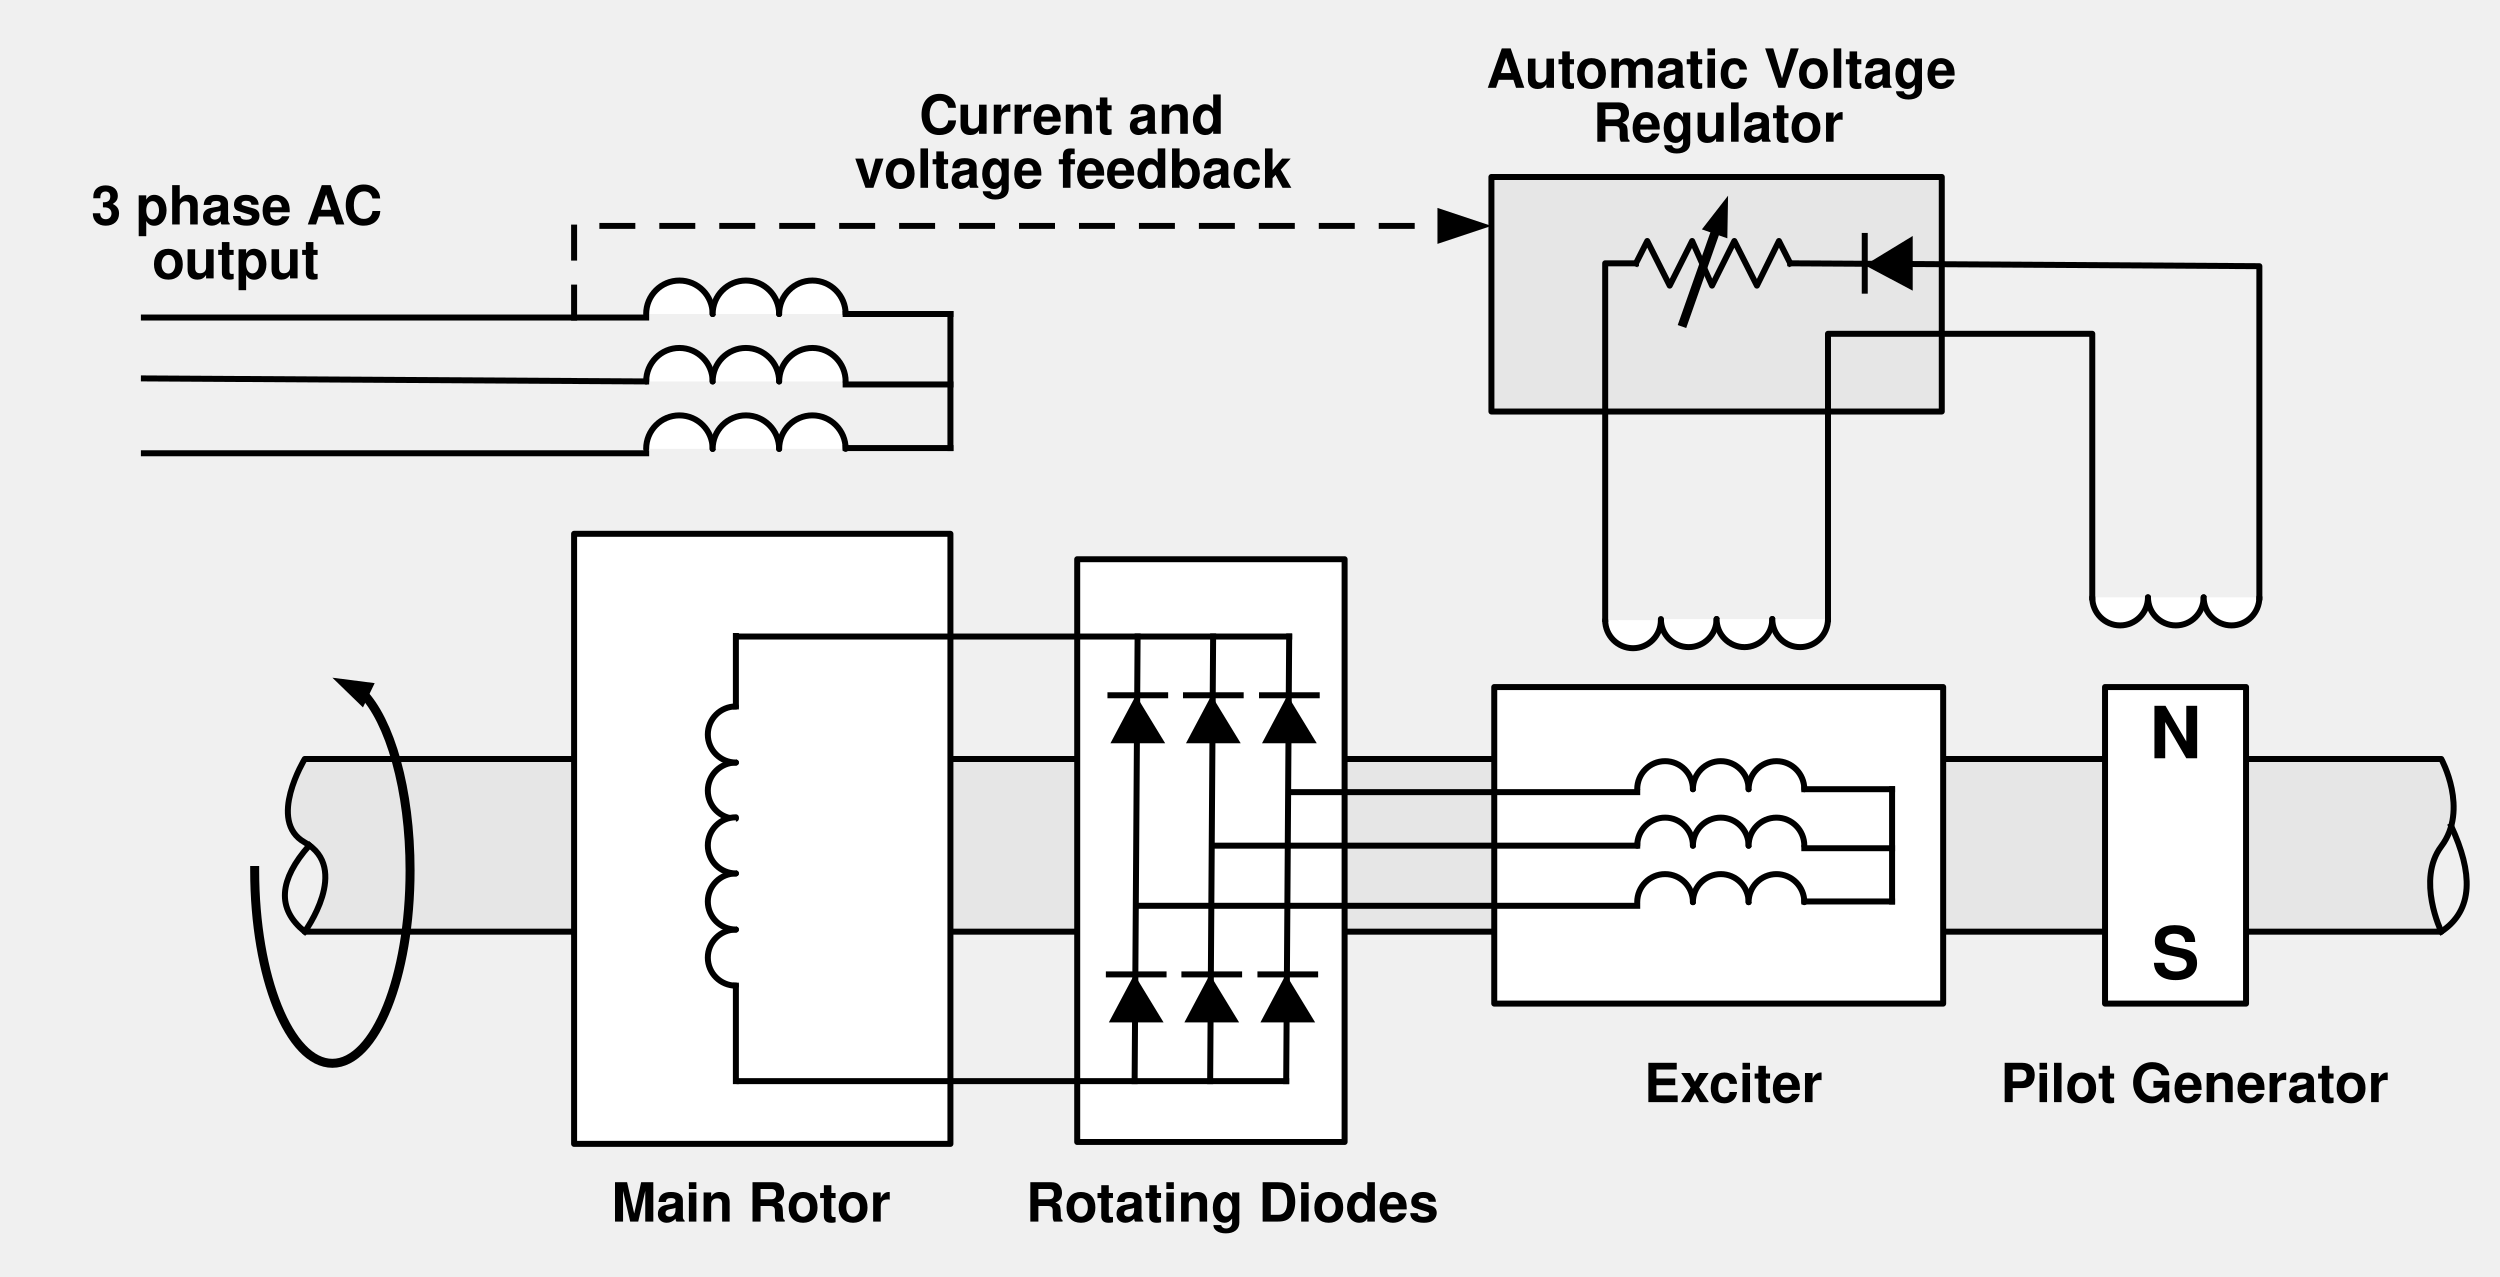
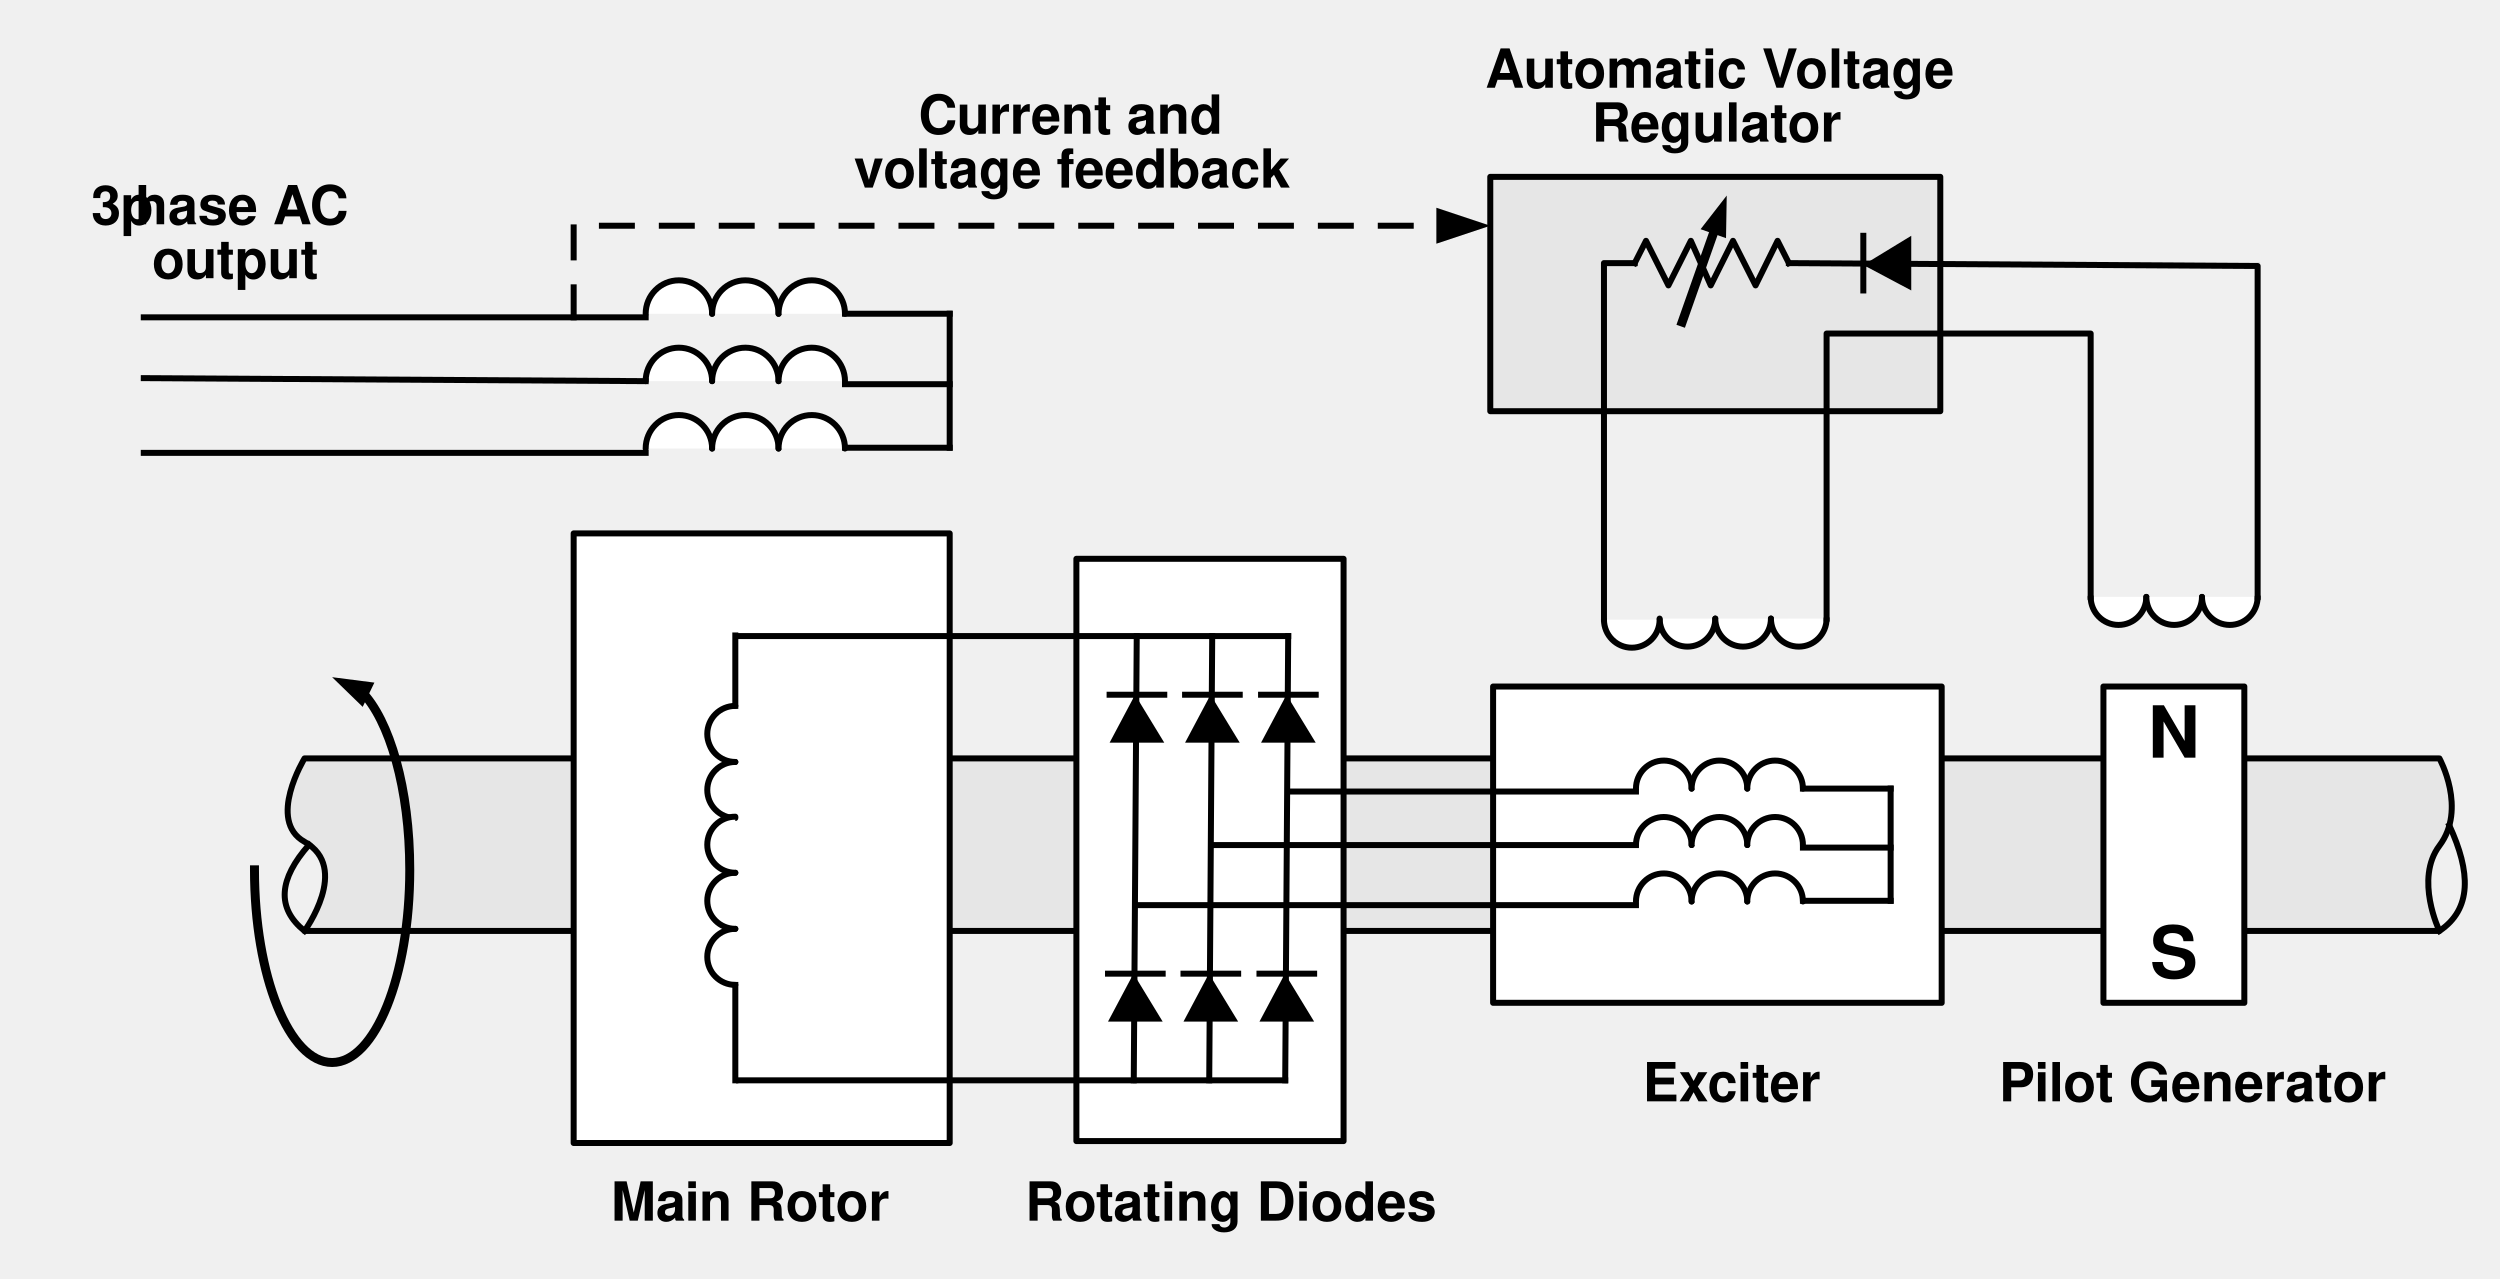
- <svg xmlns="http://www.w3.org/2000/svg" width="100%" height="100%" viewBox="0 0 417 213" version="1.1" xml:space="preserve" style="fill-rule:evenodd;clip-rule:evenodd;stroke-linecap:square;stroke-linejoin:round;stroke-miterlimit:1.5;">
-   <rect id="excitation_system" x="0" y="-0" width="416.16" height="212.16" style="fill:none;" />
+ <svg xmlns="http://www.w3.org/2000/svg" width="100%" height="100%" viewBox="0 0 1150 588" version="1.1" xml:space="preserve" style="fill-rule:evenodd;clip-rule:evenodd;stroke-linecap:square;stroke-linejoin:round;stroke-miterlimit:1.5;">
+   <rect id="excitation_system" x="0" y="0" width="1149.12" height="586.961" style="fill:none;" />
  <g id="excitation_system1">
-     <g>
-       <g id="shaft">
-         <path d="M407.208,126.6l-356.378,0c0,0 -6.339,10.365 0,13.912c7.733,4.328 0,14.888 0,14.888l356.378,0c-0,0 -4.189,-8.658 -0,-14.231c4.635,-6.169 -0,-14.569 -0,-14.569Z" style="fill:#e6e6e6;stroke:#000;stroke-width:1px;" />
-         <path d="M51.602,141c-5.076,5.736 -5.515,10.572 -0.772,14.4" style="fill:none;stroke:#000;stroke-width:1px;" />
-         <path d="M408.861,137.794c3.598,7.764 3.788,13.971 -1.653,17.606" style="fill:none;stroke:#000;stroke-width:1px;" />
-       </g>
-       <rect id="exciter" x="249.24" y="114.6" width="74.88" height="52.8" style="fill:#fff;stroke:#000;stroke-width:1px;stroke-linecap:round;" />
-       <rect id="AVR" x="248.768" y="29.52" width="75.12" height="39.12" style="fill:#e6e6e6;stroke:#000;stroke-width:1px;" />
-       <g id="pilot-rotor">
-         <g>
-           <rect x="351.12" y="114.6" width="23.52" height="52.8" style="fill:#fff;stroke:#000;stroke-width:1px;stroke-linecap:round;" />
-         </g>
-         <g transform="matrix(12,0,0,12,367.213,126.477)" />
-         <text x="358.547px" y="126.477px" style="font-family:'Helvetica-Bold', 'Helvetica';font-weight:700;font-size:12px;">N</text>
-         <g transform="matrix(12,0,0,12,366.882,163.201)" />
-         <text x="358.878px" y="163.201px" style="font-family:'Helvetica-Bold', 'Helvetica';font-weight:700;font-size:12px;">S</text>
-       </g>
-       <rect x="179.678" y="93.28" width="44.602" height="97.2" style="fill:#fff;stroke:#000;stroke-width:1px;stroke-linecap:round;" />
-       <g>
-         <g>
-           <g>
-             <g>
-               <path d="M215.034,106.173l-0.496,74.16" style="fill:none;stroke:#000;stroke-width:1px;" />
-               <g>
-                 <g>
-                   <path d="M219.63,123.973l-9.125,0l4.25,-8l4.875,8Z" />
-                   <path d="M219.63,115.973l-9.125,0" style="fill:none;stroke:#000;stroke-width:1px;" />
-                 </g>
-                 <g>
-                   <path d="M219.365,170.533l-9.125,0l4.25,-8l4.875,8Z" />
-                   <path d="M219.365,162.533l-9.125,0" style="fill:none;stroke:#000;stroke-width:1px;" />
-                 </g>
-               </g>
-             </g>
-           </g>
-           <g>
-             <path d="M202.35,106.173l-0.496,74.16" style="fill:none;stroke:#000;stroke-width:1px;" />
-             <g>
-               <g>
-                 <path d="M206.947,123.973l-9.125,0l4.25,-8l4.875,8Z" />
-                 <path d="M206.947,115.973l-9.125,0" style="fill:none;stroke:#000;stroke-width:1px;" />
-               </g>
-               <g>
-                 <path d="M206.682,170.533l-9.125,0l4.25,-8l4.875,8Z" />
-                 <path d="M206.682,162.533l-9.125,0" style="fill:none;stroke:#000;stroke-width:1px;" />
-               </g>
-             </g>
-           </g>
-           <g>
-             <path d="M189.752,106.173l-0.496,74.16" style="fill:none;stroke:#000;stroke-width:1px;" />
-             <g>
-               <g>
-                 <path d="M194.348,123.973l-9.125,0l4.25,-8l4.875,8Z" />
-                 <path d="M194.348,115.973l-9.125,0" style="fill:none;stroke:#000;stroke-width:1px;" />
-               </g>
-               <g>
-                 <path d="M194.083,170.533l-9.125,0l4.25,-8l4.875,8Z" />
-                 <path d="M194.083,162.533l-9.125,0" style="fill:none;stroke:#000;stroke-width:1px;" />
-               </g>
-             </g>
-           </g>
-         </g>
-         <g>
-           <g>
-             <g>
-               <path d="M273.088,131.64c0,-2.583 2.082,-4.68 4.646,-4.68c2.563,0 4.645,2.097 4.645,4.68" style="fill:#fff;stroke:#000;stroke-width:1px;stroke-linecap:round;" />
-               <path d="M282.379,131.64c-0,-2.583 2.081,-4.68 4.645,-4.68c2.564,0 4.645,2.097 4.645,4.68" style="fill:#fff;stroke:#000;stroke-width:1px;stroke-linecap:round;" />
-               <path d="M291.669,131.64c0,-2.583 2.082,-4.68 4.646,-4.68c2.564,0 4.645,2.097 4.645,4.68" style="fill:#fff;stroke:#000;stroke-width:1px;stroke-linecap:round;" />
-             </g>
-             <g>
-               <path d="M273.088,141.06c0,-2.583 2.082,-4.68 4.646,-4.68c2.563,0 4.645,2.097 4.645,4.68" style="fill:#fff;stroke:#000;stroke-width:1px;stroke-linecap:round;" />
-               <path d="M282.379,141.06c-0,-2.583 2.081,-4.68 4.645,-4.68c2.564,0 4.645,2.097 4.645,4.68" style="fill:#fff;stroke:#000;stroke-width:1px;stroke-linecap:round;" />
-               <path d="M291.669,141.06c0,-2.583 2.082,-4.68 4.646,-4.68c2.564,0 4.645,2.097 4.645,4.68" style="fill:#fff;stroke:#000;stroke-width:1px;stroke-linecap:round;" />
-             </g>
-             <g>
-               <path d="M273.088,150.48c0,-2.583 2.082,-4.68 4.646,-4.68c2.563,0 4.645,2.097 4.645,4.68" style="fill:#fff;stroke:#000;stroke-width:1px;stroke-linecap:round;" />
-               <path d="M282.379,150.48c-0,-2.583 2.081,-4.68 4.645,-4.68c2.564,0 4.645,2.097 4.645,4.68" style="fill:#fff;stroke:#000;stroke-width:1px;stroke-linecap:round;" />
-               <path d="M291.669,150.48c0,-2.583 2.082,-4.68 4.646,-4.68c2.564,0 4.645,2.097 4.645,4.68" style="fill:#fff;stroke:#000;stroke-width:1px;stroke-linecap:round;" />
-             </g>
-             <path d="M273.088,132.131l-58.073,-0" style="fill:none;stroke:#000;stroke-width:1px;" />
-             <path d="M273.088,141.06l-70.734,0" style="fill:none;stroke:#000;stroke-width:1px;" />
-             <path d="M273.088,151.091l-83.138,-0" style="fill:none;stroke:#000;stroke-width:1px;" />
-             <g>
-               <path d="M315.6,131.635l-0,18.73" style="fill:none;stroke:#000;stroke-width:1px;" />
-               <path d="M300.96,131.635l14.64,-0" style="fill:none;stroke:#000;stroke-width:1px;" />
-               <path d="M300.96,141.485l14.64,0" style="fill:none;stroke:#000;stroke-width:1px;" />
-               <path d="M300.96,150.365l14.64,0" style="fill:none;stroke:#000;stroke-width:1px;" />
-             </g>
-           </g>
-         </g>
-         <rect id="Main-Rotor" x="95.76" y="89.04" width="62.77" height="101.76" style="fill:#fff;stroke:#000;stroke-width:1px;stroke-linecap:round;" />
-         <g>
-           <path d="M123.36,106.173l91.674,0" style="fill:none;stroke:#000;stroke-width:1px;" />
-           <path d="M214.538,180.333l-91.178,0" style="fill:none;stroke:#000;stroke-width:1px;" />
-           <g>
-             <g>
-               <path d="M122.745,136.552c-2.583,-0 -4.68,-2.097 -4.68,-4.68c0,-2.583 2.097,-4.68 4.68,-4.68" style="fill:#fff;stroke:#000;stroke-width:1px;stroke-linecap:round;" />
-               <path d="M122.745,127.192c-2.583,-0 -4.68,-2.097 -4.68,-4.68c0,-2.583 2.097,-4.68 4.68,-4.68" style="fill:#fff;stroke:#000;stroke-width:1px;stroke-linecap:round;" />
-               <path d="M122.745,164.408c-2.583,0 -4.68,-2.097 -4.68,-4.68c0,-2.583 2.097,-4.68 4.68,-4.68" style="fill:#fff;stroke:#000;stroke-width:1px;stroke-linecap:round;" />
-               <path d="M122.745,155.048c-2.583,0 -4.68,-2.097 -4.68,-4.68c0,-2.583 2.097,-4.68 4.68,-4.68" style="fill:#fff;stroke:#000;stroke-width:1px;stroke-linecap:round;" />
-               <path d="M122.745,145.688c-2.583,0 -4.68,-2.097 -4.68,-4.68c0,-2.583 2.097,-4.68 4.68,-4.68" style="fill:#fff;stroke:#000;stroke-width:1px;stroke-linecap:round;" />
-             </g>
-             <path d="M122.745,106.08l0,11.752" style="fill:none;stroke:#000;stroke-width:1px;" />
-             <path d="M122.745,164.408l0,15.925" style="fill:none;stroke:#000;stroke-width:1px;" />
-           </g>
-         </g>
-       </g>
+     <rect id="excitation_system2" x="0" y="0" width="1146.81" height="584.646" style="fill:none;" />
+     <g id="excitation_system3">
+       <g>
+         <g id="shaft">
+           <path d="M1122.14,348.87l-982.065,-0c0,-0 -17.468,28.562 0,38.337c21.31,11.926 0,41.026 0,41.026l982.065,0c0,0 -11.543,-23.858 0,-39.216c12.773,-17 0,-40.147 0,-40.147Z" style="fill:#e6e6e6;stroke:#000;stroke-width:2.76px;" />
+           <path d="M142.199,388.551c-13.988,15.807 -15.198,29.133 -2.128,39.682" style="fill:none;stroke:#000;stroke-width:2.76px;" />
+           <path d="M1126.69,379.717c9.915,21.395 10.439,38.499 -4.555,48.516" style="fill:none;stroke:#000;stroke-width:2.76px;" />
+         </g>
+         <rect id="exciter" x="686.827" y="315.801" width="206.346" height="145.5" style="fill:#fff;stroke:#000;stroke-width:2.76px;stroke-linecap:round;" />
+         <rect id="AVR" x="685.526" y="81.348" width="207.007" height="107.802" style="fill:#e6e6e6;stroke:#000;stroke-width:2.76px;" />
+         <g id="pilot-rotor">
+           <g>
+             <rect x="967.576" y="315.801" width="64.814" height="145.5" style="fill:#fff;stroke:#000;stroke-width:2.76px;stroke-linecap:round;" />
+           </g>
+           <text x="988.042px" y="348.531px" style="font-family:'Helvetica-Bold', 'Helvetica';font-weight:700;font-size:33.068px;">N</text>
+           <text x="988.954px" y="449.73px" style="font-family:'Helvetica-Bold', 'Helvetica';font-weight:700;font-size:33.068px;">S</text>
+         </g>
+         <rect x="495.136" y="257.05" width="122.909" height="267.852" style="fill:#fff;stroke:#000;stroke-width:2.76px;stroke-linecap:round;" />
+         <g>
+           <g>
+             <g>
+               <g>
+                 <path d="M592.566,292.579l-1.367,204.362" style="fill:none;stroke:#000;stroke-width:2.76px;" />
+                 <g>
+                   <g>
+                     <path d="M605.231,341.63l-25.146,0l11.712,-22.045l13.434,22.045Z" />
+                     <path d="M605.231,319.585l-25.146,-0" style="fill:none;stroke:#000;stroke-width:2.76px;" />
+                   </g>
+                   <g>
+                     <path d="M604.501,469.935l-25.146,-0l11.712,-22.046l13.434,22.046Z" />
+                     <path d="M604.501,447.889l-25.146,0" style="fill:none;stroke:#000;stroke-width:2.76px;" />
+                   </g>
+                 </g>
+               </g>
+             </g>
+             <g>
+               <path d="M557.613,292.579l-1.367,204.362" style="fill:none;stroke:#000;stroke-width:2.76px;" />
+               <g>
+                 <g>
+                   <path d="M570.28,341.63l-25.145,0l11.711,-22.045l13.434,22.045Z" />
+                   <path d="M570.28,319.585l-25.145,-0" style="fill:none;stroke:#000;stroke-width:2.76px;" />
+                 </g>
+                 <g>
+                   <path d="M569.55,469.935l-25.145,-0l11.711,-22.046l13.434,22.046Z" />
+                   <path d="M569.55,447.889l-25.145,0" style="fill:none;stroke:#000;stroke-width:2.76px;" />
+                 </g>
+               </g>
+             </g>
+             <g>
+               <path d="M522.896,292.579l-1.366,204.362" style="fill:none;stroke:#000;stroke-width:2.76px;" />
+               <g>
+                 <g>
+                   <path d="M535.562,341.63l-25.146,0l11.712,-22.045l13.434,22.045Z" />
+                   <path d="M535.562,319.585l-25.146,-0" style="fill:none;stroke:#000;stroke-width:2.76px;" />
+                 </g>
+                 <g>
+                   <path d="M534.831,469.935l-25.145,-0l11.711,-22.046l13.434,22.046Z" />
+                   <path d="M534.831,447.889l-25.145,0" style="fill:none;stroke:#000;stroke-width:2.76px;" />
+                 </g>
+               </g>
+             </g>
+           </g>
+           <g>
+             <g>
+               <g>
+                 <path d="M752.544,362.758c0,-7.118 5.737,-12.896 12.803,-12.896c7.063,-0 12.8,5.778 12.8,12.896" style="fill:#fff;stroke:#000;stroke-width:2.76px;stroke-linecap:round;" />
+                 <path d="M778.147,362.758c0,-7.118 5.735,-12.896 12.8,-12.896c7.066,-0 12.8,5.778 12.8,12.896" style="fill:#fff;stroke:#000;stroke-width:2.76px;stroke-linecap:round;" />
+                 <path d="M803.747,362.758c0,-7.118 5.738,-12.896 12.803,-12.896c7.066,-0 12.8,5.778 12.8,12.896" style="fill:#fff;stroke:#000;stroke-width:2.76px;stroke-linecap:round;" />
+               </g>
+               <g>
+                 <path d="M752.544,388.717c0,-7.118 5.737,-12.897 12.803,-12.897c7.063,0 12.8,5.779 12.8,12.897" style="fill:#fff;stroke:#000;stroke-width:2.76px;stroke-linecap:round;" />
+                 <path d="M778.147,388.717c0,-7.118 5.735,-12.897 12.8,-12.897c7.066,0 12.8,5.779 12.8,12.897" style="fill:#fff;stroke:#000;stroke-width:2.76px;stroke-linecap:round;" />
+                 <path d="M803.747,388.717c0,-7.118 5.738,-12.897 12.803,-12.897c7.066,0 12.8,5.779 12.8,12.897" style="fill:#fff;stroke:#000;stroke-width:2.76px;stroke-linecap:round;" />
+               </g>
+               <g>
+                 <path d="M752.544,414.675c0,-7.118 5.737,-12.896 12.803,-12.896c7.063,-0 12.8,5.778 12.8,12.896" style="fill:#fff;stroke:#000;stroke-width:2.76px;stroke-linecap:round;" />
+                 <path d="M778.147,414.675c0,-7.118 5.735,-12.896 12.8,-12.896c7.066,-0 12.8,5.778 12.8,12.896" style="fill:#fff;stroke:#000;stroke-width:2.76px;stroke-linecap:round;" />
+                 <path d="M803.747,414.675c0,-7.118 5.738,-12.896 12.803,-12.896c7.066,-0 12.8,5.778 12.8,12.896" style="fill:#fff;stroke:#000;stroke-width:2.76px;stroke-linecap:round;" />
+               </g>
+               <path d="M752.544,364.111l-160.031,0" style="fill:none;stroke:#000;stroke-width:2.76px;" />
+               <path d="M752.544,388.717l-194.92,-0" style="fill:none;stroke:#000;stroke-width:2.76px;" />
+               <path d="M752.544,416.359l-229.102,-0" style="fill:none;stroke:#000;stroke-width:2.76px;" />
+               <g>
+                 <path d="M869.694,362.744l-0,51.614" style="fill:none;stroke:#000;stroke-width:2.76px;" />
+                 <path d="M829.35,362.744l40.344,0" style="fill:none;stroke:#000;stroke-width:2.76px;" />
+                 <path d="M829.35,389.888l40.344,-0" style="fill:none;stroke:#000;stroke-width:2.76px;" />
+                 <path d="M829.35,414.358l40.344,0" style="fill:none;stroke:#000;stroke-width:2.76px;" />
+               </g>
+             </g>
+           </g>
+           <rect id="Main-Rotor" x="263.884" y="245.366" width="172.974" height="280.418" style="fill:#fff;stroke:#000;stroke-width:2.76px;stroke-linecap:round;" />
+           <g>
+             <path d="M339.941,292.579l252.625,0" style="fill:none;stroke:#000;stroke-width:2.76px;" />
+             <path d="M591.199,496.941l-251.258,-0" style="fill:none;stroke:#000;stroke-width:2.76px;" />
+             <g>
+               <g>
+                 <path d="M338.246,376.294c-7.118,0 -12.896,-5.779 -12.896,-12.897c-0,-7.117 5.778,-12.896 12.896,-12.896" style="fill:#fff;stroke:#000;stroke-width:2.76px;stroke-linecap:round;" />
+                 <path d="M338.246,350.501c-7.118,-0 -12.896,-5.779 -12.896,-12.897c-0,-7.118 5.778,-12.896 12.896,-12.896" style="fill:#fff;stroke:#000;stroke-width:2.76px;stroke-linecap:round;" />
+                 <path d="M338.246,453.056c-7.118,0 -12.896,-5.778 -12.896,-12.896c-0,-7.118 5.778,-12.897 12.896,-12.897" style="fill:#fff;stroke:#000;stroke-width:2.76px;stroke-linecap:round;" />
+                 <path d="M338.246,427.263c-7.118,0 -12.896,-5.778 -12.896,-12.896c-0,-7.118 5.778,-12.897 12.896,-12.897" style="fill:#fff;stroke:#000;stroke-width:2.76px;stroke-linecap:round;" />
+                 <path d="M338.246,401.47c-7.118,0 -12.896,-5.779 -12.896,-12.897c-0,-7.118 5.778,-12.896 12.896,-12.896" style="fill:#fff;stroke:#000;stroke-width:2.76px;stroke-linecap:round;" />
+               </g>
+               <path d="M338.246,292.323l0,32.385" style="fill:none;stroke:#000;stroke-width:2.76px;" />
+               <path d="M338.246,453.056l0,43.885" style="fill:none;stroke:#000;stroke-width:2.76px;" />
+             </g>
+           </g>
+         </g>
+       </g>
+       <g>
+         <g>
+           <g>
+             <path d="M297.008,144.343c-0,-8.499 6.847,-15.396 15.28,-15.396c8.435,-0 15.283,6.897 15.283,15.396" style="fill:#fff;stroke:#000;stroke-width:2.76px;stroke-linecap:round;" />
+             <path d="M327.571,144.343c-0,-8.499 6.848,-15.396 15.28,-15.396c8.435,-0 15.283,6.897 15.283,15.396" style="fill:#fff;stroke:#000;stroke-width:2.76px;stroke-linecap:round;" />
+             <path d="M358.134,144.343c0,-8.499 6.848,-15.396 15.28,-15.396c8.436,-0 15.283,6.897 15.283,15.396" style="fill:#fff;stroke:#000;stroke-width:2.76px;stroke-linecap:round;" />
+           </g>
+           <g>
+             <path d="M297.008,175.33c-0,-8.495 6.847,-15.396 15.28,-15.396c8.435,0 15.283,6.901 15.283,15.396" style="fill:#fff;stroke:#000;stroke-width:2.76px;stroke-linecap:round;" />
+             <path d="M327.571,175.33c-0,-8.495 6.848,-15.396 15.28,-15.396c8.435,0 15.283,6.901 15.283,15.396" style="fill:#fff;stroke:#000;stroke-width:2.76px;stroke-linecap:round;" />
+             <path d="M358.134,175.33c0,-8.495 6.848,-15.396 15.28,-15.396c8.436,0 15.283,6.901 15.283,15.396" style="fill:#fff;stroke:#000;stroke-width:2.76px;stroke-linecap:round;" />
+           </g>
+           <g>
+             <path d="M297.008,206.321c-0,-8.499 6.847,-15.396 15.28,-15.396c8.435,-0 15.283,6.897 15.283,15.396" style="fill:#fff;stroke:#000;stroke-width:2.76px;stroke-linecap:round;" />
+             <path d="M327.571,206.321c-0,-8.499 6.848,-15.396 15.28,-15.396c8.435,-0 15.283,6.897 15.283,15.396" style="fill:#fff;stroke:#000;stroke-width:2.76px;stroke-linecap:round;" />
+             <path d="M358.134,206.321c0,-8.499 6.848,-15.396 15.28,-15.396c8.436,-0 15.283,6.897 15.283,15.396" style="fill:#fff;stroke:#000;stroke-width:2.76px;stroke-linecap:round;" />
+           </g>
+           <path d="M297.008,145.958l-230.872,-0" style="fill:none;stroke:#000;stroke-width:2.76px;" />
+           <path d="M297.008,175.33l-230.872,-1.391" style="fill:none;stroke:#000;stroke-width:2.76px;" />
+           <path d="M297.008,208.33l-230.872,-0" style="fill:none;stroke:#000;stroke-width:2.76px;" />
+           <g>
+             <path d="M436.858,144.323l0,61.62" style="fill:none;stroke:#000;stroke-width:2.76px;" />
+             <path d="M388.697,144.323l48.161,0" style="fill:none;stroke:#000;stroke-width:2.76px;" />
+             <path d="M388.697,176.73l48.161,0" style="fill:none;stroke:#000;stroke-width:2.76px;" />
+             <path d="M388.697,205.943l48.161,0" style="fill:none;stroke:#000;stroke-width:2.76px;" />
+           </g>
+         </g>
+       </g>
+       <path d="M660.725,95.567l24.801,8.267l-24.801,8.267l-0,-16.534Z" />
+       <path d="M263.884,145.958l0,-42.124l401.801,0" style="fill:none;stroke:#000;stroke-width:2.76px;stroke-dasharray:13.78,13.78,13.78,13.78,0,0;" />
+       <g>
+         <text x="919.552px" y="506.599px" style="font-family:'Helvetica-Bold', 'Helvetica';font-weight:700;font-size:24.801px;">Pi</text>
+         <text x="942.449px" y="506.599px" style="font-family:'Helvetica-Bold', 'Helvetica';font-weight:700;font-size:24.801px;">l<tspan x="949.074px 963.955px 971.946px 978.571px 997.593px 1011.12px 1026px 1039.53px 1048.91px 1062.44px 1070.43px 1085.31px " y="506.599px 506.599px 506.599px 506.599px 506.599px 506.599px 506.599px 506.599px 506.599px 506.599px 506.599px 506.599px ">ot Generator</tspan>
+         </text>
+       </g>
+       <g>
+         <text x="755.677px" y="506.599px" style="font-family:'Helvetica-Bold', 'Helvetica';font-weight:700;font-size:24.801px;">Ex</text>
+         <text x="785.477px" y="506.599px" style="font-family:'Helvetica-Bold', 'Helvetica';font-weight:700;font-size:24.801px;">c<tspan x="799.005px 805.627px 813.618px 827.146px " y="506.599px 506.599px 506.599px 506.599px ">iter</tspan>
+         </text>
+       </g>
+       <g>
+         <g>
+           <text x="683.217px" y="40.343px" style="font-family:'Helvetica-Bold', 'Helvetica';font-weight:700;font-size:24.801px;">A</text>
+           <text x="700.875px" y="40.343px" style="font-family:'Helvetica-Bold', 'Helvetica';font-weight:700;font-size:24.801px;">u<tspan x="715.756px 723.758px 738.639px 760.398px 773.956px 781.958px 788.572px 802.064px 808.677px 824.99px 839.871px 846.484px 854.487px 867.978px 882.859px " y="40.343px 40.343px 40.343px 40.343px 40.343px 40.343px 40.343px 40.343px 40.343px 40.343px 40.343px 40.343px 40.343px 40.343px 40.343px ">tomatic Voltage</tspan>
+           </text>
+         </g>
+         <g>
+           <text x="732.224px" y="65.144px" style="font-family:'Helvetica-Bold', 'Helvetica';font-weight:700;font-size:24.801px;">R</text>
+           <text x="749.882px" y="65.144px" style="font-family:'Helvetica-Bold', 'Helvetica';font-weight:700;font-size:24.801px;">e<tspan x="763.374px 778.255px 793.135px 799.815px 813.307px 821.309px 836.19px " y="65.144px 65.144px 65.144px 65.144px 65.144px 65.144px 65.144px ">gulator</tspan>
+           </text>
+         </g>
+       </g>
+       <g>
+         <g>
+           <text x="422.479px" y="61.507px" style="font-family:'Helvetica-Bold', 'Helvetica';font-weight:700;font-size:24.801px;">C</text>
+           <text x="440.072px" y="61.507px" style="font-family:'Helvetica-Bold', 'Helvetica';font-weight:700;font-size:24.801px;">u<tspan x="454.952px 464.344px 473.735px 487.293px 502.174px 510.176px 516.79px 530.282px 545.162px " y="61.507px 61.507px 61.507px 61.507px 61.507px 61.507px 61.507px 61.507px 61.507px ">rrent and</tspan>
+           </text>
+         </g>
+         <g>
+           <text x="392.784px" y="86.308px" style="font-family:'Helvetica-Bold', 'Helvetica';font-weight:700;font-size:24.801px;">v</text>
+           <text x="406.276px" y="86.308px" style="font-family:'Helvetica-Bold', 'Helvetica';font-weight:700;font-size:24.801px;">o<tspan x="421.157px 427.836px 435.773px 449.331px 464.211px 477.703px 484.383px 492.319px 505.877px 519.369px 534.25px 549.197px 562.689px 576.246px " y="86.308px 86.308px 86.308px 86.308px 86.308px 86.308px 86.308px 86.308px 86.308px 86.308px 86.308px 86.308px 86.308px 86.308px ">ltage feedback</tspan>
+           </text>
+         </g>
+       </g>
+       <g>
+         <text x="471.608px" y="561.493px" style="font-family:'Helvetica-Bold', 'Helvetica';font-weight:700;font-size:24.801px;">Ro</text>
+         <text x="504.133px" y="561.493px" style="font-family:'Helvetica-Bold', 'Helvetica';font-weight:700;font-size:24.801px;">t<tspan x="512.124px 525.649px 533.641px 540.266px 555.146px 570.03px 576.652px 594.296px 600.918px 615.802px 630.682px 644.21px " y="561.493px 561.493px 561.493px 561.493px 561.493px 561.493px 561.493px 561.493px 561.493px 561.493px 561.493px 561.493px ">ating Diodes</tspan>
+         </text>
+       </g>
+       <g>
+         <text x="281.049px" y="561.493px" style="font-family:'Helvetica-Bold', 'Helvetica';font-weight:700;font-size:24.801px;">Ma</text>
+         <text x="314.966px" y="561.493px" style="font-family:'Helvetica-Bold', 'Helvetica';font-weight:700;font-size:24.801px;">i<tspan x="321.591px 336.472px 343.096px 360.738px 375.622px 383.613px " y="561.493px 561.493px 561.493px 561.493px 561.493px 561.493px ">n Roto</tspan>r</text>
+       </g>
+       <g>
+         <g>
+           <path d="M763.426,284.552c0,7.118 5.738,12.896 12.8,12.896c7.066,0 12.803,-5.778 12.803,-12.896" style="fill:#fff;stroke:#000;stroke-width:2.76px;stroke-linecap:round;" />
+           <path d="M737.823,285.048c0,7.118 5.738,12.896 12.803,12.896c7.066,0 12.8,-5.778 12.8,-12.896" style="fill:#fff;stroke:#000;stroke-width:2.76px;stroke-linecap:round;" />
+           <path d="M789.029,284.552c0,7.118 5.735,12.896 12.8,12.896c7.066,0 12.801,-5.778 12.801,-12.896" style="fill:#fff;stroke:#000;stroke-width:2.76px;stroke-linecap:round;" />
+           <path d="M814.63,284.552c-0,7.118 5.737,12.896 12.8,12.896c7.065,0 12.803,-5.778 12.803,-12.896" style="fill:#fff;stroke:#000;stroke-width:2.76px;stroke-linecap:round;" />
+         </g>
+         <g>
+           <path d="M961.706,274.574c-0,7.117 5.737,12.896 12.803,12.896c7.063,0 12.8,-5.779 12.8,-12.896" style="fill:#fff;stroke:#000;stroke-width:2.76px;stroke-linecap:round;" />
+           <path d="M987.309,274.574c0,7.117 5.735,12.896 12.8,12.896c7.066,0 12.8,-5.779 12.8,-12.896" style="fill:#fff;stroke:#000;stroke-width:2.76px;stroke-linecap:round;" />
+           <path d="M1012.91,274.574c0,7.117 5.738,12.896 12.803,12.896c7.063,0 12.8,-5.779 12.8,-12.896" style="fill:#fff;stroke:#000;stroke-width:2.76px;stroke-linecap:round;" />
+         </g>
+         <path d="M737.823,284.552l0,-163.522l14.148,-0" style="fill:none;stroke:#000;stroke-width:2.76px;" />
+         <path d="M822.877,121.03l215.635,1.322l0,152.222" style="fill:none;stroke:#000;stroke-width:2.76px;" />
+         <path d="M840.233,284.552l-0,-131.116l121.473,0l-0,121.138" style="fill:none;stroke:#000;stroke-width:2.76px;" />
+         <g>
+           <path d="M879.173,108.458l0,25.146l-22.045,-11.712l22.045,-13.434Z" />
+           <path d="M857.128,108.458l-0,25.146" style="fill:none;stroke:#000;stroke-width:2.76px;" />
+         </g>
+       </g>
+       <g>
+         <g>
+           <text x="41.93px" y="103.173px" style="font-family:'Helvetica-Bold', 'Helvetica';font-weight:700;font-size:24.801px;">3</text>
+           <text x="55.422px" y="103.173px" style="font-family:'Helvetica-Bold', 'Helvetica';font-weight:700;font-size:24.801px;">p<tspan x="62.102px 76.983px 91.863px 105.355px 118.913px 133.313px 139.067px " y="103.173px 103.173px 103.173px 103.173px 103.173px 103.173px 103.173px ">hase AC</tspan>
+           </text>
+         </g>
+         <g>
+           <text x="69.906px" y="127.974px" style="font-family:'Helvetica-Bold', 'Helvetica';font-weight:700;font-size:24.801px;">o</text>
+           <text x="84.787px" y="127.974px" style="font-family:'Helvetica-Bold', 'Helvetica';font-weight:700;font-size:24.801px;">u<tspan x="99.668px 107.67px 122.551px 137.431px " y="127.974px 127.974px 127.974px 127.974px ">tput</tspan>
+           </text>
+         </g>
+       </g>
+       <g>
+         <g>
+           <path d="M822.877,121.03l-5.189,-10.252l-10.124,20.503l-10.378,-20.503l-10.251,20.503l-9.146,-20.503l-10.315,20.503l-10.314,-20.503l-5.189,10.252" style="fill:none;stroke:#000;stroke-width:2.76px;" />
+         </g>
+         <path d="M782.27,105.43l12.028,-15.484l-0.333,19.603l-11.695,-4.119Z" />
+         <path d="M773.796,148.146c-0,-0 9.49,-26.943 15.559,-44.166" style="fill:none;stroke:#000;stroke-width:4.13px;" />
+       </g>
+       <path d="M172.222,313.996l-19.447,-2.494l14.062,13.663l5.385,-11.169Z" />
+       <path d="M166.179,317.965c13.078,13.166 22.31,45.008 22.31,82.16c-0,48.914 -16.003,88.623 -35.714,88.623c-19.711,0 -35.714,-39.709 -35.714,-88.623" style="fill:none;stroke:#000;stroke-width:4.13px;" />
    </g>
-     <g>
-       <g>
-         <g>
-           <path d="M107.78,52.38c-0,-3.084 2.485,-5.587 5.545,-5.587c3.061,-0 5.546,2.503 5.546,5.587" style="fill:#fff;stroke:#000;stroke-width:1px;stroke-linecap:round;" />
-           <path d="M118.871,52.38c-0,-3.084 2.485,-5.587 5.545,-5.587c3.061,-0 5.546,2.503 5.546,5.587" style="fill:#fff;stroke:#000;stroke-width:1px;stroke-linecap:round;" />
-           <path d="M129.962,52.38c-0,-3.084 2.485,-5.587 5.545,-5.587c3.061,-0 5.546,2.503 5.546,5.587" style="fill:#fff;stroke:#000;stroke-width:1px;stroke-linecap:round;" />
-         </g>
-         <g>
-           <path d="M107.78,63.625c-0,-3.083 2.485,-5.587 5.545,-5.587c3.061,0 5.546,2.504 5.546,5.587" style="fill:#fff;stroke:#000;stroke-width:1px;stroke-linecap:round;" />
-           <path d="M118.871,63.625c-0,-3.083 2.485,-5.587 5.545,-5.587c3.061,0 5.546,2.504 5.546,5.587" style="fill:#fff;stroke:#000;stroke-width:1px;stroke-linecap:round;" />
-           <path d="M129.962,63.625c-0,-3.083 2.485,-5.587 5.545,-5.587c3.061,0 5.546,2.504 5.546,5.587" style="fill:#fff;stroke:#000;stroke-width:1px;stroke-linecap:round;" />
-         </g>
-         <g>
-           <path d="M107.78,74.871c-0,-3.084 2.485,-5.587 5.545,-5.587c3.061,-0 5.546,2.503 5.546,5.587" style="fill:#fff;stroke:#000;stroke-width:1px;stroke-linecap:round;" />
-           <path d="M118.871,74.871c-0,-3.084 2.485,-5.587 5.545,-5.587c3.061,-0 5.546,2.503 5.546,5.587" style="fill:#fff;stroke:#000;stroke-width:1px;stroke-linecap:round;" />
-           <path d="M129.962,74.871c-0,-3.084 2.485,-5.587 5.545,-5.587c3.061,-0 5.546,2.503 5.546,5.587" style="fill:#fff;stroke:#000;stroke-width:1px;stroke-linecap:round;" />
-         </g>
-         <path d="M107.78,52.966l-83.78,-0" style="fill:none;stroke:#000;stroke-width:1px;" />
-         <path d="M107.78,63.625l-83.78,-0.505" style="fill:none;stroke:#000;stroke-width:1px;" />
-         <path d="M107.78,75.6l-83.78,-0" style="fill:none;stroke:#000;stroke-width:1px;" />
-         <g>
-           <path d="M158.53,52.373l-0,22.361" style="fill:none;stroke:#000;stroke-width:1px;" />
-           <path d="M141.053,52.373l17.477,0" style="fill:none;stroke:#000;stroke-width:1px;" />
-           <path d="M141.053,64.133l17.477,0" style="fill:none;stroke:#000;stroke-width:1px;" />
-           <path d="M141.053,74.734l17.477,-0" style="fill:none;stroke:#000;stroke-width:1px;" />
-         </g>
-       </g>
-     </g>
-     <path d="M239.768,34.68l9,3l-9,3l-0,-6Z" />
-     <path d="M95.76,52.966l0,-15.286l145.808,0" style="fill:none;stroke:#000;stroke-width:1px;stroke-dasharray:5,5,5,5,0,0;" />
-     <g transform="matrix(9,0,0,9,397.347,183.838)" />
-     <text x="333.693px" y="183.838px" style="font-family:'Helvetica-Bold', 'Helvetica';font-weight:700;font-size:9px;">Pi<tspan x="342.002px 344.406px 349.806px 352.706px 355.11px 362.013px 366.921px 372.322px 377.23px 380.636px 385.544px 388.444px 393.845px " y="183.838px 183.838px 183.838px 183.838px 183.838px 183.838px 183.838px 183.838px 183.838px 183.838px 183.838px 183.838px 183.838px ">lot Generator</tspan>
-     </text>
-     <g transform="matrix(9,0,0,9,303.662,183.838)" />
-     <text x="274.225px" y="183.838px" style="font-family:'Helvetica-Bold', 'Helvetica';font-weight:700;font-size:9px;">Ex<tspan x="285.039px 289.948px 292.351px 295.251px 300.16px " y="183.838px 183.838px 183.838px 183.838px 183.838px ">citer</tspan>
-     </text>
-     <g transform="matrix(0.24,0,0,0.24,-4106.75,-4574.64)">
-       <text x="18144.5px" y="19122px" style="font-family:'Helvetica-Bold', 'Helvetica';font-weight:700;font-size:37.5px;">A<tspan x="18171.2px 18193.7px 18205.8px 18228.3px 18261.2px 18281.7px 18293.8px 18303.8px 18324.2px 18334.2px 18356.1px 18378.6px 18388.6px 18400.7px 18421.1px 18443.6px " y="19122px 19122px 19122px 19122px 19122px 19122px 19122px 19122px 19122px 19122px 19122px 19122px 19122px 19122px 19122px 19122px ">utomatic Voltage</tspan>
-       </text>
-       <g transform="matrix(37.5,0,0,37.5,18390.4,19159.5)" />
-       <text x="18218.6px" y="19159.5px" style="font-family:'Helvetica-Bold', 'Helvetica';font-weight:700;font-size:37.5px;">R<tspan x="18245.3px 18265.7px 18288.2px 18310.7px 18320.8px 18341.2px 18353.3px 18375.8px " y="19159.5px 19159.5px 19159.5px 19159.5px 19159.5px 19159.5px 19159.5px 19159.5px ">egulator</tspan>
-       </text>
-     </g>
-     <g transform="matrix(0.24,0,0,0.24,-4214.76,-4566.96)">
-       <text x="18200.3px" y="19122px" style="font-family:'Helvetica-Bold', 'Helvetica';font-weight:700;font-size:37.5px;">C<tspan x="18226.9px 18249.4px 18263.6px 18277.8px 18298.3px 18320.8px 18332.9px 18342.9px 18363.3px 18385.8px " y="19122px 19122px 19122px 19122px 19122px 19122px 19122px 19122px 19122px 19122px ">urrent and</tspan>
-       </text>
-       <g transform="matrix(37.5,0,0,37.5,18453.6,19159.5)" />
-       <text x="18155.4px" y="19159.5px" style="font-family:'Helvetica-Bold', 'Helvetica';font-weight:700;font-size:37.5px;">v<tspan x="18175.8px 18198.3px 18208.4px 18220.4px 18240.9px 18263.4px 18283.8px 18293.9px 18305.9px 18326.4px 18346.8px 18369.3px 18391.9px 18412.3px 18432.8px " y="19159.5px 19159.5px 19159.5px 19159.5px 19159.5px 19159.5px 19159.5px 19159.5px 19159.5px 19159.5px 19159.5px 19159.5px 19159.5px 19159.5px 19159.5px ">oltage feedback</tspan>
-       </text>
-     </g>
-     <g transform="matrix(9,0,0,9,238.78,203.758)" />
-     <text x="171.14px" y="203.758px" style="font-family:'Helvetica-Bold', 'Helvetica';font-weight:700;font-size:9px;">Ro<tspan x="182.943px 185.843px 190.751px 193.651px 196.055px 201.455px 206.856px 209.259px 215.662px 218.065px 223.466px 228.866px 233.775px " y="203.758px 203.758px 203.758px 203.758px 203.758px 203.758px 203.758px 203.758px 203.758px 203.758px 203.758px 203.758px 203.758px ">tating Diodes</tspan>
-     </text>
-     <g transform="matrix(9,0,0,9,148.111,203.758)" />
-     <text x="101.989px" y="203.758px" style="font-family:'Helvetica-Bold', 'Helvetica';font-weight:700;font-size:9px;">Ma<tspan x="114.297px 116.701px 122.101px 124.505px 130.907px 136.308px 139.208px " y="203.758px 203.758px 203.758px 203.758px 203.758px 203.758px 203.758px ">in Roto</tspan>r</text>
-     <g>
-       <g>
-         <path d="M277.037,103.26c0,2.583 2.082,4.68 4.645,4.68c2.564,0 4.646,-2.097 4.646,-4.68" style="fill:#fff;stroke:#000;stroke-width:1px;stroke-linecap:round;" />
-         <path d="M267.746,103.44c0,2.583 2.082,4.68 4.646,4.68c2.564,0 4.645,-2.097 4.645,-4.68" style="fill:#fff;stroke:#000;stroke-width:1px;stroke-linecap:round;" />
-         <path d="M286.328,103.26c-0,2.583 2.081,4.68 4.645,4.68c2.564,0 4.645,-2.097 4.645,-4.68" style="fill:#fff;stroke:#000;stroke-width:1px;stroke-linecap:round;" />
-         <path d="M295.618,103.26c0,2.583 2.082,4.68 4.645,4.68c2.564,0 4.646,-2.097 4.646,-4.68" style="fill:#fff;stroke:#000;stroke-width:1px;stroke-linecap:round;" />
-       </g>
-       <g>
-         <path d="M348.99,99.639c0,2.583 2.082,4.68 4.646,4.68c2.563,-0 4.645,-2.097 4.645,-4.68" style="fill:#fff;stroke:#000;stroke-width:1px;stroke-linecap:round;" />
-         <path d="M358.281,99.639c-0,2.583 2.081,4.68 4.645,4.68c2.564,-0 4.645,-2.097 4.645,-4.68" style="fill:#fff;stroke:#000;stroke-width:1px;stroke-linecap:round;" />
-         <path d="M367.571,99.639c0,2.583 2.082,4.68 4.646,4.68c2.563,-0 4.645,-2.097 4.645,-4.68" style="fill:#fff;stroke:#000;stroke-width:1px;stroke-linecap:round;" />
-       </g>
-       <path d="M267.746,103.26l0,-59.34l5.134,0" style="fill:none;stroke:#000;stroke-width:1px;" />
-       <path d="M298.611,43.92l78.251,0.48l-0,55.239" style="fill:none;stroke:#000;stroke-width:1px;" />
-       <path d="M304.909,103.26l-0,-47.58l44.081,0l0,43.959" style="fill:none;stroke:#000;stroke-width:1px;" />
-       <g>
-         <path d="M319.04,39.358l0,9.125l-8,-4.25l8,-4.875Z" />
-         <path d="M311.04,39.358l0,9.125" style="fill:none;stroke:#000;stroke-width:1px;" />
-       </g>
-     </g>
-     <g transform="matrix(0.24,0,0,0.24,-3999.84,-4395.84)">
-       <text x="16729.4px" y="18472px" style="font-family:'Helvetica-Bold', 'Helvetica';font-weight:700;font-size:37.5px;">3<tspan x="16749.8px 16759.9px 16782.4px 16804.9px 16825.3px 16845.8px 16866.2px 16874.9px 16901.5px " y="18472px 18472px 18472px 18472px 18472px 18472px 18472px 18472px 18472px "> phase AC</tspan>
-       </text>
-       <g transform="matrix(37.5,0,0,37.5,16886.3,18509.5)" />
-       <text x="16771.7px" y="18509.5px" style="font-family:'Helvetica-Bold', 'Helvetica';font-weight:700;font-size:37.5px;">o<tspan x="16794.2px 16816.7px 16828.8px 16851.3px 16873.8px " y="18509.5px 18509.5px 18509.5px 18509.5px 18509.5px ">utput</tspan>
-       </text>
-     </g>
-     <g>
-       <g>
-         <path d="M298.611,43.92l-1.883,-3.72l-3.674,7.44l-3.766,-7.44l-3.72,7.44l-3.319,-7.44l-3.743,7.44l-3.743,-7.44l-1.883,3.72" style="fill:none;stroke:#000;stroke-width:1px;" />
-       </g>
-       <path d="M283.875,38.259l4.365,-5.619l-0.121,7.114l-4.244,-1.495Z" />
-       <path d="M280.8,53.76c0,0 3.444,-9.777 5.646,-16.027" style="fill:none;stroke:#000;stroke-width:1.5px;" />
-     </g>
-     <path d="M62.497,113.945l-7.057,-0.905l5.103,4.958l1.954,-4.053Z" />
-     <path d="M60.304,115.385c4.746,4.778 8.096,16.333 8.096,29.815c-0,17.75 -5.807,32.16 -12.96,32.16c-7.153,0 -12.96,-14.41 -12.96,-32.16" style="fill:none;stroke:#000;stroke-width:1.5px;" />
  </g>
</svg>
